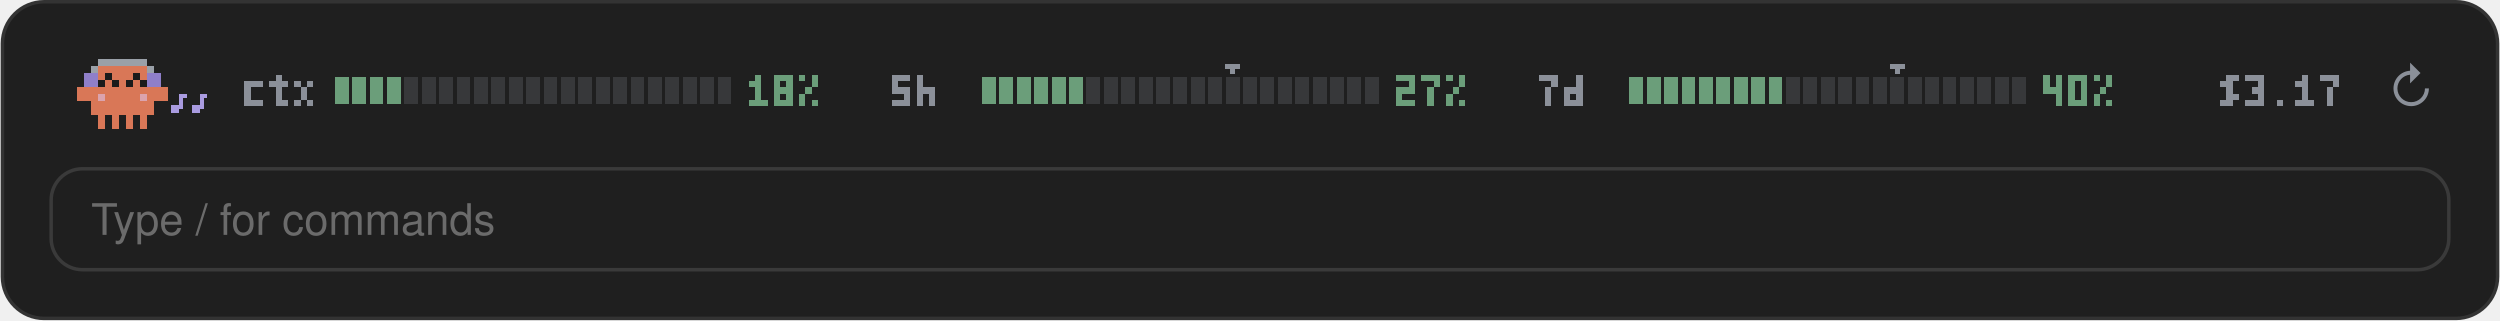
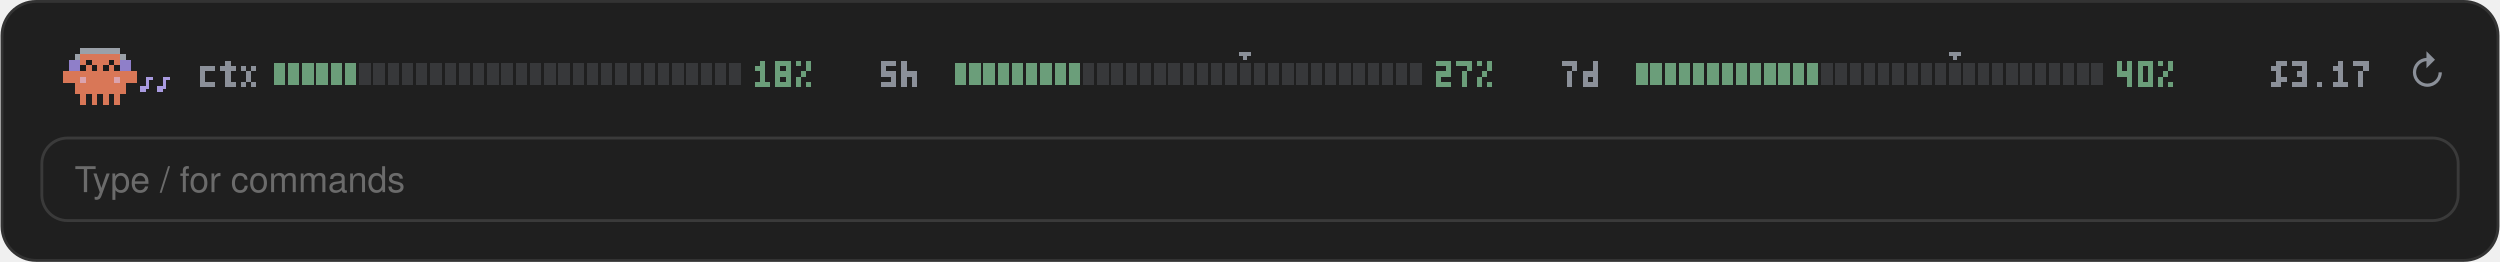
- <svg xmlns="http://www.w3.org/2000/svg" width="898" height="115" viewBox="0 0 718 92">
-   <rect x="0.5" y="0.5" width="717" height="91" rx="12" fill="#1f1f1f" stroke="#333" />
-   <svg x="14" y="14" width="660" height="24" viewBox="0 0 660 24" shape-rendering="crispEdges">
+ <svg xmlns="http://www.w3.org/2000/svg" width="1098" height="115" viewBox="0 0 878 92">
+   <rect x="0.5" y="0.5" width="877" height="91" rx="12" fill="#1f1f1f" stroke="#333" />
+   <svg x="14" y="14" width="820" height="24" viewBox="0 0 820 24" shape-rendering="crispEdges">
    <g transform="translate(8 5)">
      <path d="M6 14h2v2h-2zM10 14h2v2h-2zM14 14h2v2h-2zM18 14h2v2h-2zM6 16h2v2h-2zM10 16h2v2h-2zM14 16h2v2h-2z" fill="#D97757" />
      <g>
        <path d="M18 16h2v2h-2z" fill="#D97757" />
        <animate attributeName="opacity" values="1;0" keyTimes="0;0.5" calcMode="discrete" dur="1.4s" repeatCount="indefinite" />
      </g>
      <path d="M4 0h2v2h-2zM6 0h2v2h-2zM8 0h2v2h-2zM10 0h2v2h-2zM12 0h2v2h-2zM14 0h2v2h-2zM16 0h2v2h-2zM18 0h2v2h-2zM20 0h2v2h-2zM4 2h2v2h-2zM6 2h2v2h-2zM8 2h2v2h-2zM10 2h2v2h-2zM12 2h2v2h-2zM14 2h2v2h-2zM16 2h2v2h-2zM18 2h2v2h-2zM20 2h2v2h-2zM4 4h2v2h-2zM6 4h2v2h-2zM8 4h2v2h-2zM10 4h2v2h-2zM12 4h2v2h-2zM14 4h2v2h-2zM16 4h2v2h-2zM18 4h2v2h-2zM20 4h2v2h-2zM4 6h2v2h-2zM6 6h2v2h-2zM8 6h2v2h-2zM10 6h2v2h-2zM12 6h2v2h-2zM14 6h2v2h-2zM16 6h2v2h-2zM18 6h2v2h-2zM20 6h2v2h-2zM4 8h2v2h-2zM6 8h2v2h-2zM8 8h2v2h-2zM10 8h2v2h-2zM12 8h2v2h-2zM14 8h2v2h-2zM16 8h2v2h-2zM18 8h2v2h-2zM20 8h2v2h-2zM4 10h2v2h-2zM6 10h2v2h-2zM8 10h2v2h-2zM10 10h2v2h-2zM12 10h2v2h-2zM14 10h2v2h-2zM16 10h2v2h-2zM18 10h2v2h-2zM20 10h2v2h-2zM4 12h2v2h-2zM6 12h2v2h-2zM8 12h2v2h-2zM10 12h2v2h-2zM12 12h2v2h-2zM14 12h2v2h-2zM16 12h2v2h-2zM18 12h2v2h-2zM20 12h2v2h-2z" fill="#D97757" />
      <path d="M6 -2h2v2h-2zM8 -2h2v2h-2zM10 -2h2v2h-2zM12 -2h2v2h-2zM14 -2h2v2h-2zM16 -2h2v2h-2zM18 -2h2v2h-2zM4 0h2v2h-2zM20 0h2v2h-2z" fill="#9aa0a8" />
      <path d="M2 2h2v2h-2zM4 2h2v2h-2zM20 2h2v2h-2zM22 2h2v2h-2zM2 4h2v2h-2zM4 4h2v2h-2zM20 4h2v2h-2zM22 4h2v2h-2z" fill="#8f7fc9" />
      <path d="M8 2h2v2h-2zM16 2h2v2h-2zM6 4h2v2h-2zM10 4h2v2h-2zM14 4h2v2h-2zM18 4h2v2h-2z" fill="#1b1b1b" />
      <path d="M6 8h2v2h-2zM18 8h2v2h-2z" fill="#dba3ae" />
      <path d="M0 6h2v2h-2zM2 6h2v2h-2zM22 6h2v2h-2zM24 6h2v2h-2zM0 8h2v2h-2zM2 8h2v2h-2zM22 8h2v2h-2zM24 8h2v2h-2z" fill="#D97757" />
      <g transform="translate(27 8)">
        <path d="M2.2 0h1.1v1.1h-1.1zM3.3 0h1.1v1.1h-1.1zM2.2 1.1h1.1v1.1h-1.1zM2.2 2.2h1.1v1.1h-1.1zM0 3.3h1.1v1.1h-1.1zM1.1 3.3h1.1v1.1h-1.1zM2.2 3.3h1.1v1.1h-1.1zM0 4.4h1.1v1.1h-1.1zM1.1 4.4h1.1v1.1h-1.1z" fill="#a99be0" />
        <animateTransform attributeName="transform" type="translate" values="27 8;27 5;27 2;27 -1" keyTimes="0;0.25;0.5;0.75" calcMode="discrete" dur="3.2s" begin="-0s" repeatCount="indefinite" />
        <animate attributeName="opacity" values="1;1;1;0" keyTimes="0;0.25;0.5;0.75" calcMode="discrete" dur="3.2s" begin="-0s" repeatCount="indefinite" />
      </g>
      <g transform="translate(33 8)">
        <path d="M2.2 0h1.1v1.1h-1.1zM3.3 0h1.1v1.1h-1.1zM2.2 1.1h1.1v1.1h-1.1zM2.2 2.2h1.1v1.1h-1.1zM0 3.3h1.1v1.1h-1.1zM1.1 3.3h1.1v1.1h-1.1zM2.2 3.3h1.1v1.1h-1.1zM0 4.4h1.1v1.1h-1.1zM1.1 4.4h1.1v1.1h-1.1z" fill="#a99be0" />
        <animateTransform attributeName="transform" type="translate" values="33 8;33 5;33 2;33 -1" keyTimes="0;0.25;0.5;0.75" calcMode="discrete" dur="3.2s" begin="-1.6s" repeatCount="indefinite" />
        <animate attributeName="opacity" values="1;1;1;0" keyTimes="0;0.25;0.5;0.75" calcMode="discrete" dur="3.2s" begin="-1.6s" repeatCount="indefinite" />
      </g>
    </g>
    <g transform="translate(56 0)">
      <path d="M0 9.3h1.8v1.8h-1.8zM1.8 9.3h1.8v1.8h-1.8zM3.6 9.3h1.8v1.8h-1.8zM0 11.1h1.8v1.8h-1.8zM0 12.9h1.8v1.8h-1.8zM0 14.7h1.8v1.8h-1.8zM1.8 14.7h1.8v1.8h-1.8zM3.6 14.7h1.8v1.8h-1.8zM9 7.5h1.8v1.8h-1.8zM7.2 9.3h1.8v1.8h-1.8zM9 9.3h1.8v1.8h-1.8zM10.8 9.3h1.8v1.8h-1.8zM9 11.1h1.8v1.8h-1.8zM9 12.9h1.8v1.8h-1.8zM9 14.7h1.8v1.8h-1.8zM10.8 14.7h1.8v1.8h-1.8zM14.4 9.3h1.8v1.8h-1.8zM18 9.3h1.8v1.8h-1.8zM16.2 11.1h1.8v1.8h-1.8zM16.2 12.9h1.8v1.8h-1.8zM14.4 14.7h1.8v1.8h-1.8zM18 14.7h1.8v1.8h-1.8z" fill="#8b9099" />
      <g transform="translate(26 0)">
-         <path d="M20 8h4v8h-4zM25 8h4v8h-4zM30 8h4v8h-4zM35 8h4v8h-4zM40 8h4v8h-4zM45 8h4v8h-4zM50 8h4v8h-4zM55 8h4v8h-4zM60 8h4v8h-4zM65 8h4v8h-4zM70 8h4v8h-4zM75 8h4v8h-4zM80 8h4v8h-4zM85 8h4v8h-4zM90 8h4v8h-4zM95 8h4v8h-4zM100 8h4v8h-4zM105 8h4v8h-4zM110 8h4v8h-4z" fill="#8b9099" opacity="0.22" />
-         <path d="M0 8h4v8h-4zM5 8h4v8h-4zM10 8h4v8h-4zM15 8h4v8h-4z" fill="#6b9e7a" />
+         <path d="M30 8h4v8h-4zM35 8h4v8h-4zM40 8h4v8h-4zM45 8h4v8h-4zM50 8h4v8h-4zM55 8h4v8h-4zM60 8h4v8h-4zM65 8h4v8h-4zM70 8h4v8h-4zM75 8h4v8h-4zM80 8h4v8h-4zM85 8h4v8h-4zM90 8h4v8h-4zM95 8h4v8h-4zM100 8h4v8h-4zM105 8h4v8h-4zM110 8h4v8h-4zM115 8h4v8h-4zM120 8h4v8h-4zM125 8h4v8h-4zM130 8h4v8h-4zM135 8h4v8h-4zM140 8h4v8h-4zM145 8h4v8h-4zM150 8h4v8h-4zM155 8h4v8h-4zM160 8h4v8h-4z" fill="#8b9099" opacity="0.22" />
+         <path d="M0 8h4v8h-4zM5 8h4v8h-4zM10 8h4v8h-4zM15 8h4v8h-4zM20 8h4v8h-4zM25 8h4v8h-4z" fill="#6b9e7a" />
        <path d="M0 8h4v8h-4z" fill="#fff" opacity="0">
          <animate attributeName="opacity" values="0;0.45;0" keyTimes="0;0.33;0.67" calcMode="discrete" dur="360ms" fill="freeze" />
        </path>
        <path d="M5 8h4v8h-4z" fill="#fff" opacity="0">
          <animate attributeName="opacity" values="0;0.45;0" keyTimes="0;0.38;0.69" calcMode="discrete" dur="390ms" fill="freeze" />
        </path>
        <path d="M10 8h4v8h-4z" fill="#fff" opacity="0">
          <animate attributeName="opacity" values="0;0.45;0" keyTimes="0;0.43;0.71" calcMode="discrete" dur="420ms" fill="freeze" />
        </path>
        <path d="M15 8h4v8h-4z" fill="#fff" opacity="0">
          <animate attributeName="opacity" values="0;0.45;0" keyTimes="0;0.47;0.73" calcMode="discrete" dur="450ms" fill="freeze" />
        </path>
-         <path d="M15 8h4v8h-4z" fill="#fff" opacity="0">
+         <path d="M20 8h4v8h-4z" fill="#fff" opacity="0">
+           <animate attributeName="opacity" values="0;0.45;0" keyTimes="0;0.5;0.75" calcMode="discrete" dur="480ms" fill="freeze" />
+         </path>
+         <path d="M25 8h4v8h-4z" fill="#fff" opacity="0">
+           <animate attributeName="opacity" values="0;0.45;0" keyTimes="0;0.53;0.76" calcMode="discrete" dur="510ms" fill="freeze" />
+         </path>
+         <path d="M25 8h4v8h-4z" fill="#fff" opacity="0">
          <animate attributeName="opacity" values="0;0.25" keyTimes="0;0.5" calcMode="discrete" dur="2s" repeatCount="indefinite" />
        </path>
      </g>
-       <path d="M146.8 7.5h1.8v1.8h-1.8zM145 9.3h1.8v1.8h-1.8zM146.8 9.3h1.8v1.8h-1.8zM146.8 11.1h1.8v1.8h-1.8zM146.8 12.9h1.8v1.8h-1.8zM145 14.7h1.8v1.8h-1.8zM146.8 14.7h1.8v1.8h-1.8zM148.6 14.7h1.8v1.8h-1.8zM152.2 7.5h1.8v1.8h-1.8zM154 7.5h1.8v1.8h-1.8zM155.8 7.5h1.8v1.8h-1.8zM152.2 9.3h1.8v1.8h-1.8zM155.8 9.3h1.8v1.8h-1.8zM152.2 11.1h1.8v1.8h-1.8zM154 11.1h1.8v1.8h-1.8zM155.8 11.1h1.8v1.8h-1.8zM152.2 12.9h1.8v1.8h-1.8zM155.8 12.9h1.8v1.8h-1.8zM152.2 14.7h1.8v1.8h-1.8zM154 14.7h1.8v1.8h-1.8zM155.8 14.7h1.8v1.8h-1.8zM159.4 7.5h1.8v1.8h-1.8zM163 7.5h1.8v1.8h-1.8zM163 9.3h1.8v1.8h-1.8zM161.2 11.1h1.8v1.8h-1.8zM159.4 12.9h1.8v1.8h-1.8zM159.4 14.7h1.8v1.8h-1.8zM163 14.7h1.8v1.8h-1.8z" fill="#6b9e7a" />
+       <path d="M196.8 7.5h1.8v1.8h-1.8zM195 9.3h1.8v1.8h-1.8zM196.8 9.3h1.8v1.8h-1.8zM196.8 11.1h1.8v1.8h-1.8zM196.8 12.9h1.8v1.8h-1.8zM195 14.7h1.8v1.8h-1.8zM196.8 14.7h1.8v1.8h-1.8zM198.6 14.7h1.8v1.8h-1.8zM202.2 7.5h1.8v1.8h-1.8zM204 7.5h1.8v1.8h-1.8zM205.8 7.5h1.8v1.8h-1.8zM202.2 9.3h1.8v1.8h-1.8zM205.8 9.3h1.8v1.8h-1.8zM202.2 11.1h1.8v1.8h-1.8zM204 11.1h1.8v1.8h-1.8zM205.8 11.1h1.8v1.8h-1.8zM202.2 12.9h1.8v1.8h-1.8zM205.8 12.9h1.8v1.8h-1.8zM202.2 14.7h1.8v1.8h-1.8zM204 14.7h1.8v1.8h-1.8zM205.8 14.7h1.8v1.8h-1.8zM209.4 7.5h1.8v1.8h-1.8zM213 7.5h1.8v1.8h-1.8zM213 9.3h1.8v1.8h-1.8zM211.2 11.1h1.8v1.8h-1.8zM209.4 12.9h1.8v1.8h-1.8zM209.4 14.7h1.8v1.8h-1.8zM213 14.7h1.8v1.8h-1.8z" fill="#6b9e7a" />
    </g>
-     <g transform="translate(242 0)">
+     <g transform="translate(295.33 0)">
      <path d="M0 7.5h1.8v1.8h-1.8zM1.8 7.5h1.8v1.8h-1.8zM3.6 7.5h1.8v1.8h-1.8zM0 9.3h1.8v1.8h-1.8zM0 11.1h1.8v1.8h-1.8zM1.8 11.1h1.8v1.8h-1.8zM3.6 11.1h1.8v1.8h-1.8zM3.6 12.9h1.8v1.8h-1.8zM0 14.7h1.8v1.8h-1.8zM1.8 14.7h1.8v1.8h-1.8zM3.6 14.7h1.8v1.8h-1.8zM7.2 7.5h1.8v1.8h-1.8zM7.2 9.3h1.8v1.8h-1.8zM7.2 11.1h1.8v1.8h-1.8zM9 11.1h1.8v1.8h-1.8zM10.8 11.1h1.8v1.8h-1.8zM7.2 12.9h1.8v1.8h-1.8zM10.8 12.9h1.8v1.8h-1.8zM7.2 14.7h1.8v1.8h-1.8zM10.8 14.7h1.8v1.8h-1.8z" fill="#8b9099" />
      <g transform="translate(26 0)">
-         <path d="M30 8h4v8h-4zM35 8h4v8h-4zM40 8h4v8h-4zM45 8h4v8h-4zM50 8h4v8h-4zM55 8h4v8h-4zM60 8h4v8h-4zM65 8h4v8h-4zM70 8h4v8h-4zM75 8h4v8h-4zM80 8h4v8h-4zM85 8h4v8h-4zM90 8h4v8h-4zM95 8h4v8h-4zM100 8h4v8h-4zM105 8h4v8h-4zM110 8h4v8h-4z" fill="#8b9099" opacity="0.22" />
-         <path d="M0 8h4v8h-4zM5 8h4v8h-4zM10 8h4v8h-4zM15 8h4v8h-4zM20 8h4v8h-4zM25 8h4v8h-4z" fill="#6b9e7a" />
+         <path d="M45 8h4v8h-4zM50 8h4v8h-4zM55 8h4v8h-4zM60 8h4v8h-4zM65 8h4v8h-4zM70 8h4v8h-4zM75 8h4v8h-4zM80 8h4v8h-4zM85 8h4v8h-4zM90 8h4v8h-4zM95 8h4v8h-4zM100 8h4v8h-4zM105 8h4v8h-4zM110 8h4v8h-4zM115 8h4v8h-4zM120 8h4v8h-4zM125 8h4v8h-4zM130 8h4v8h-4zM135 8h4v8h-4zM140 8h4v8h-4zM145 8h4v8h-4zM150 8h4v8h-4zM155 8h4v8h-4zM160 8h4v8h-4z" fill="#8b9099" opacity="0.22" />
+         <path d="M0 8h4v8h-4zM5 8h4v8h-4zM10 8h4v8h-4zM15 8h4v8h-4zM20 8h4v8h-4zM25 8h4v8h-4zM30 8h4v8h-4zM35 8h4v8h-4zM40 8h4v8h-4z" fill="#6b9e7a" />
        <path d="M0 8h4v8h-4z" fill="#fff" opacity="0">
          <animate attributeName="opacity" values="0;0.45;0" keyTimes="0;0.52;0.76" calcMode="discrete" dur="500ms" fill="freeze" />
        </path>
        <path d="M5 8h4v8h-4z" fill="#fff" opacity="0">
          <animate attributeName="opacity" values="0;0.45;0" keyTimes="0;0.55;0.77" calcMode="discrete" dur="530ms" fill="freeze" />
        </path>
        <path d="M10 8h4v8h-4z" fill="#fff" opacity="0">
          <animate attributeName="opacity" values="0;0.45;0" keyTimes="0;0.57;0.79" calcMode="discrete" dur="560ms" fill="freeze" />
        </path>
        <path d="M15 8h4v8h-4z" fill="#fff" opacity="0">
          <animate attributeName="opacity" values="0;0.45;0" keyTimes="0;0.59;0.8" calcMode="discrete" dur="590ms" fill="freeze" />
        </path>
        <path d="M20 8h4v8h-4z" fill="#fff" opacity="0">
          <animate attributeName="opacity" values="0;0.45;0" keyTimes="0;0.61;0.81" calcMode="discrete" dur="620ms" fill="freeze" />
        </path>
        <path d="M25 8h4v8h-4z" fill="#fff" opacity="0">
          <animate attributeName="opacity" values="0;0.45;0" keyTimes="0;0.63;0.82" calcMode="discrete" dur="650ms" fill="freeze" />
        </path>
-         <path d="M25 8h4v8h-4z" fill="#fff" opacity="0">
+         <path d="M30 8h4v8h-4z" fill="#fff" opacity="0">
+           <animate attributeName="opacity" values="0;0.45;0" keyTimes="0;0.65;0.82" calcMode="discrete" dur="680ms" fill="freeze" />
+         </path>
+         <path d="M35 8h4v8h-4z" fill="#fff" opacity="0">
+           <animate attributeName="opacity" values="0;0.45;0" keyTimes="0;0.66;0.83" calcMode="discrete" dur="710ms" fill="freeze" />
+         </path>
+         <path d="M40 8h4v8h-4z" fill="#fff" opacity="0">
+           <animate attributeName="opacity" values="0;0.45;0" keyTimes="0;0.68;0.84" calcMode="discrete" dur="740ms" fill="freeze" />
+         </path>
+         <path d="M40 8h4v8h-4z" fill="#fff" opacity="0">
          <animate attributeName="opacity" values="0;0.25" keyTimes="0;0.5" calcMode="discrete" dur="2s" repeatCount="indefinite" />
        </path>
-         <path d="M69.9 4.4h1.4v1.4h-1.4zM71.3 4.4h1.4v1.4h-1.4zM72.7 4.4h1.4v1.4h-1.4zM71.3 5.8h1.4v1.4h-1.4z" fill="#8b9099" />
+         <path d="M99.9 4.4h1.4v1.4h-1.4zM101.3 4.4h1.4v1.4h-1.4zM102.7 4.4h1.4v1.4h-1.4zM101.3 5.8h1.4v1.4h-1.4z" fill="#8b9099" />
      </g>
-       <path d="M145 7.5h1.8v1.8h-1.8zM146.8 7.5h1.8v1.8h-1.8zM148.6 7.5h1.8v1.8h-1.8zM148.6 9.3h1.8v1.8h-1.8zM145 11.1h1.8v1.8h-1.8zM146.8 11.1h1.8v1.8h-1.8zM148.6 11.1h1.8v1.8h-1.8zM145 12.9h1.8v1.8h-1.8zM145 14.7h1.8v1.8h-1.8zM146.8 14.7h1.8v1.8h-1.8zM148.6 14.7h1.8v1.8h-1.8zM152.2 7.5h1.8v1.8h-1.8zM154 7.5h1.8v1.8h-1.8zM155.8 7.5h1.8v1.8h-1.8zM155.8 9.3h1.8v1.8h-1.8zM154 11.1h1.8v1.8h-1.8zM154 12.9h1.8v1.8h-1.8zM154 14.7h1.8v1.8h-1.8zM159.4 7.5h1.8v1.8h-1.8zM163 7.5h1.8v1.8h-1.8zM163 9.3h1.8v1.8h-1.8zM161.2 11.1h1.8v1.8h-1.8zM159.4 12.9h1.8v1.8h-1.8zM159.4 14.7h1.8v1.8h-1.8zM163 14.7h1.8v1.8h-1.8z" fill="#6b9e7a" />
+       <path d="M195 7.5h1.8v1.8h-1.8zM196.8 7.5h1.8v1.8h-1.8zM198.6 7.5h1.8v1.8h-1.8zM198.6 9.3h1.8v1.8h-1.8zM195 11.1h1.8v1.8h-1.8zM196.8 11.1h1.8v1.8h-1.8zM198.6 11.1h1.8v1.8h-1.8zM195 12.9h1.8v1.8h-1.8zM195 14.7h1.8v1.8h-1.8zM196.8 14.7h1.8v1.8h-1.8zM198.6 14.7h1.8v1.8h-1.8zM202.2 7.5h1.8v1.8h-1.8zM204 7.5h1.8v1.8h-1.8zM205.8 7.5h1.8v1.8h-1.8zM205.8 9.3h1.8v1.8h-1.8zM204 11.1h1.8v1.8h-1.8zM204 12.9h1.8v1.8h-1.8zM204 14.7h1.8v1.8h-1.8zM209.4 7.5h1.8v1.8h-1.8zM213 7.5h1.8v1.8h-1.8zM213 9.3h1.8v1.8h-1.8zM211.2 11.1h1.8v1.8h-1.8zM209.4 12.9h1.8v1.8h-1.8zM209.4 14.7h1.8v1.8h-1.8zM213 14.7h1.8v1.8h-1.8z" fill="#6b9e7a" />
    </g>
-     <g transform="translate(428 0)">
+     <g transform="translate(534.67 0)">
      <path d="M0 7.5h1.8v1.8h-1.8zM1.8 7.5h1.8v1.8h-1.8zM3.6 7.5h1.8v1.8h-1.8zM3.6 9.3h1.8v1.8h-1.8zM1.8 11.1h1.8v1.8h-1.8zM1.8 12.9h1.8v1.8h-1.8zM1.8 14.7h1.8v1.8h-1.8zM10.8 7.5h1.8v1.8h-1.8zM10.8 9.3h1.8v1.8h-1.8zM7.2 11.1h1.8v1.8h-1.8zM9 11.1h1.8v1.8h-1.8zM10.8 11.1h1.8v1.8h-1.8zM7.2 12.9h1.8v1.8h-1.8zM10.8 12.9h1.8v1.8h-1.8zM7.2 14.7h1.8v1.8h-1.8zM9 14.7h1.8v1.8h-1.8zM10.8 14.7h1.8v1.8h-1.8z" fill="#8b9099" />
      <g transform="translate(26 0)">
-         <path d="M45 8h4v8h-4zM50 8h4v8h-4zM55 8h4v8h-4zM60 8h4v8h-4zM65 8h4v8h-4zM70 8h4v8h-4zM75 8h4v8h-4zM80 8h4v8h-4zM85 8h4v8h-4zM90 8h4v8h-4zM95 8h4v8h-4zM100 8h4v8h-4zM105 8h4v8h-4zM110 8h4v8h-4z" fill="#8b9099" opacity="0.22" />
-         <path d="M0 8h4v8h-4zM5 8h4v8h-4zM10 8h4v8h-4zM15 8h4v8h-4zM20 8h4v8h-4zM25 8h4v8h-4zM30 8h4v8h-4zM35 8h4v8h-4zM40 8h4v8h-4z" fill="#6b9e7a" />
+         <path d="M65 8h4v8h-4zM70 8h4v8h-4zM75 8h4v8h-4zM80 8h4v8h-4zM85 8h4v8h-4zM90 8h4v8h-4zM95 8h4v8h-4zM100 8h4v8h-4zM105 8h4v8h-4zM110 8h4v8h-4zM115 8h4v8h-4zM120 8h4v8h-4zM125 8h4v8h-4zM130 8h4v8h-4zM135 8h4v8h-4zM140 8h4v8h-4zM145 8h4v8h-4zM150 8h4v8h-4zM155 8h4v8h-4zM160 8h4v8h-4z" fill="#8b9099" opacity="0.22" />
+         <path d="M0 8h4v8h-4zM5 8h4v8h-4zM10 8h4v8h-4zM15 8h4v8h-4zM20 8h4v8h-4zM25 8h4v8h-4zM30 8h4v8h-4zM35 8h4v8h-4zM40 8h4v8h-4zM45 8h4v8h-4zM50 8h4v8h-4zM55 8h4v8h-4zM60 8h4v8h-4z" fill="#6b9e7a" />
        <path d="M0 8h4v8h-4z" fill="#fff" opacity="0">
          <animate attributeName="opacity" values="0;0.45;0" keyTimes="0;0.63;0.81" calcMode="discrete" dur="640ms" fill="freeze" />
        </path>
        <path d="M5 8h4v8h-4z" fill="#fff" opacity="0">
          <animate attributeName="opacity" values="0;0.45;0" keyTimes="0;0.64;0.82" calcMode="discrete" dur="670ms" fill="freeze" />
        </path>
        <path d="M10 8h4v8h-4z" fill="#fff" opacity="0">
          <animate attributeName="opacity" values="0;0.45;0" keyTimes="0;0.66;0.83" calcMode="discrete" dur="700ms" fill="freeze" />
        </path>
        <path d="M15 8h4v8h-4z" fill="#fff" opacity="0">
          <animate attributeName="opacity" values="0;0.45;0" keyTimes="0;0.67;0.84" calcMode="discrete" dur="730ms" fill="freeze" />
        </path>
        <path d="M20 8h4v8h-4z" fill="#fff" opacity="0">
          <animate attributeName="opacity" values="0;0.45;0" keyTimes="0;0.68;0.84" calcMode="discrete" dur="760ms" fill="freeze" />
        </path>
        <path d="M25 8h4v8h-4z" fill="#fff" opacity="0">
          <animate attributeName="opacity" values="0;0.45;0" keyTimes="0;0.7;0.85" calcMode="discrete" dur="790ms" fill="freeze" />
        </path>
        <path d="M30 8h4v8h-4z" fill="#fff" opacity="0">
          <animate attributeName="opacity" values="0;0.45;0" keyTimes="0;0.71;0.85" calcMode="discrete" dur="820ms" fill="freeze" />
        </path>
        <path d="M35 8h4v8h-4z" fill="#fff" opacity="0">
          <animate attributeName="opacity" values="0;0.45;0" keyTimes="0;0.72;0.86" calcMode="discrete" dur="850ms" fill="freeze" />
        </path>
        <path d="M40 8h4v8h-4z" fill="#fff" opacity="0">
          <animate attributeName="opacity" values="0;0.45;0" keyTimes="0;0.73;0.86" calcMode="discrete" dur="880ms" fill="freeze" />
        </path>
-         <path d="M40 8h4v8h-4z" fill="#fff" opacity="0">
+         <path d="M45 8h4v8h-4z" fill="#fff" opacity="0">
+           <animate attributeName="opacity" values="0;0.45;0" keyTimes="0;0.74;0.87" calcMode="discrete" dur="910ms" fill="freeze" />
+         </path>
+         <path d="M50 8h4v8h-4z" fill="#fff" opacity="0">
+           <animate attributeName="opacity" values="0;0.45;0" keyTimes="0;0.74;0.87" calcMode="discrete" dur="940ms" fill="freeze" />
+         </path>
+         <path d="M55 8h4v8h-4z" fill="#fff" opacity="0">
+           <animate attributeName="opacity" values="0;0.45;0" keyTimes="0;0.75;0.88" calcMode="discrete" dur="970ms" fill="freeze" />
+         </path>
+         <path d="M60 8h4v8h-4z" fill="#fff" opacity="0">
+           <animate attributeName="opacity" values="0;0.45;0" keyTimes="0;0.76;0.88" calcMode="discrete" dur="1000ms" fill="freeze" />
+         </path>
+         <path d="M60 8h4v8h-4z" fill="#fff" opacity="0">
          <animate attributeName="opacity" values="0;0.25" keyTimes="0;0.5" calcMode="discrete" dur="2s" repeatCount="indefinite" />
        </path>
-         <path d="M74.9 4.4h1.4v1.4h-1.4zM76.3 4.4h1.4v1.4h-1.4zM77.7 4.4h1.4v1.4h-1.4zM76.3 5.8h1.4v1.4h-1.4z" fill="#8b9099" />
+         <path d="M109.9 4.4h1.4v1.4h-1.4zM111.3 4.4h1.4v1.4h-1.4zM112.7 4.4h1.4v1.4h-1.4zM111.3 5.8h1.4v1.4h-1.4z" fill="#8b9099" />
      </g>
-       <path d="M145 7.5h1.8v1.8h-1.8zM148.6 7.5h1.8v1.8h-1.8zM145 9.3h1.8v1.8h-1.8zM148.6 9.3h1.8v1.8h-1.8zM145 11.1h1.8v1.8h-1.8zM146.8 11.1h1.8v1.8h-1.8zM148.6 11.1h1.8v1.8h-1.8zM148.6 12.9h1.8v1.8h-1.8zM148.6 14.7h1.8v1.8h-1.8zM152.2 7.5h1.8v1.8h-1.8zM154 7.5h1.8v1.8h-1.8zM155.8 7.5h1.8v1.8h-1.8zM152.2 9.3h1.8v1.8h-1.8zM155.8 9.3h1.8v1.8h-1.8zM152.2 11.1h1.8v1.8h-1.8zM155.8 11.1h1.8v1.8h-1.8zM152.2 12.9h1.8v1.8h-1.8zM155.8 12.9h1.8v1.8h-1.8zM152.2 14.7h1.8v1.8h-1.8zM154 14.7h1.8v1.8h-1.8zM155.8 14.7h1.8v1.8h-1.8zM159.4 7.5h1.8v1.8h-1.8zM163 7.5h1.8v1.8h-1.8zM163 9.3h1.8v1.8h-1.8zM161.2 11.1h1.8v1.8h-1.8zM159.4 12.9h1.8v1.8h-1.8zM159.4 14.7h1.8v1.8h-1.8zM163 14.7h1.8v1.8h-1.8z" fill="#6b9e7a" />
+       <path d="M195 7.5h1.8v1.8h-1.8zM198.6 7.5h1.8v1.8h-1.8zM195 9.3h1.8v1.8h-1.8zM198.6 9.3h1.8v1.8h-1.8zM195 11.1h1.8v1.8h-1.8zM196.8 11.1h1.8v1.8h-1.8zM198.6 11.1h1.8v1.8h-1.8zM198.6 12.9h1.8v1.8h-1.8zM198.6 14.7h1.8v1.8h-1.8zM202.2 7.5h1.8v1.8h-1.8zM204 7.5h1.8v1.8h-1.8zM205.8 7.5h1.8v1.8h-1.8zM202.2 9.3h1.8v1.8h-1.8zM205.8 9.3h1.8v1.8h-1.8zM202.2 11.1h1.8v1.8h-1.8zM205.8 11.1h1.8v1.8h-1.8zM202.2 12.9h1.8v1.8h-1.8zM205.8 12.9h1.8v1.8h-1.8zM202.2 14.7h1.8v1.8h-1.8zM204 14.7h1.8v1.8h-1.8zM205.8 14.7h1.8v1.8h-1.8zM209.4 7.5h1.8v1.8h-1.8zM213 7.5h1.8v1.8h-1.8zM213 9.3h1.8v1.8h-1.8zM211.2 11.1h1.8v1.8h-1.8zM209.4 12.9h1.8v1.8h-1.8zM209.4 14.7h1.8v1.8h-1.8zM213 14.7h1.8v1.8h-1.8z" fill="#6b9e7a" />
    </g>
-     <path d="M625.6 7.5h1.8v1.8h-1.8zM627.4 7.5h1.8v1.8h-1.8zM623.8 9.3h1.8v1.8h-1.8zM625.6 9.3h1.8v1.8h-1.8zM625.6 11.1h1.8v1.8h-1.8zM625.6 12.9h1.8v1.8h-1.8zM627.4 12.9h1.8v1.8h-1.8zM623.8 14.7h1.8v1.8h-1.8zM625.6 14.7h1.8v1.8h-1.8zM631 7.5h1.8v1.8h-1.8zM632.8 7.5h1.8v1.8h-1.8zM634.6 7.5h1.8v1.8h-1.8zM634.6 9.3h1.8v1.8h-1.8zM632.8 11.1h1.8v1.8h-1.8zM634.6 11.1h1.8v1.8h-1.8zM634.6 12.9h1.8v1.8h-1.8zM631 14.7h1.8v1.8h-1.8zM632.8 14.7h1.8v1.8h-1.8zM634.6 14.7h1.8v1.8h-1.8zM640 14.7h1.8v1.8h-1.8zM647.2 7.5h1.8v1.8h-1.8zM645.4 9.3h1.8v1.8h-1.8zM647.2 9.3h1.8v1.8h-1.8zM647.2 11.1h1.8v1.8h-1.8zM647.2 12.9h1.8v1.8h-1.8zM645.4 14.7h1.8v1.8h-1.8zM647.2 14.7h1.8v1.8h-1.8zM649 14.7h1.8v1.8h-1.8zM652.6 7.5h1.8v1.8h-1.8zM654.4 7.5h1.8v1.8h-1.8zM656.2 7.5h1.8v1.8h-1.8zM656.2 9.3h1.8v1.8h-1.8zM654.4 11.1h1.8v1.8h-1.8zM654.4 12.9h1.8v1.8h-1.8zM654.4 14.7h1.8v1.8h-1.8z" fill="#8b9099" />
+     <path d="M785.6 7.5h1.8v1.8h-1.8zM787.4 7.5h1.8v1.8h-1.8zM783.8 9.3h1.8v1.8h-1.8zM785.6 9.3h1.8v1.8h-1.8zM785.6 11.1h1.8v1.8h-1.8zM785.6 12.9h1.8v1.8h-1.8zM787.4 12.9h1.8v1.8h-1.8zM783.8 14.7h1.8v1.8h-1.8zM785.6 14.7h1.8v1.8h-1.8zM791 7.5h1.8v1.8h-1.8zM792.8 7.5h1.8v1.8h-1.8zM794.6 7.5h1.8v1.8h-1.8zM794.6 9.3h1.8v1.8h-1.8zM792.8 11.1h1.8v1.8h-1.8zM794.6 11.1h1.8v1.8h-1.8zM794.6 12.9h1.8v1.8h-1.8zM791 14.7h1.8v1.8h-1.8zM792.8 14.7h1.8v1.8h-1.8zM794.6 14.7h1.8v1.8h-1.8zM800 14.7h1.8v1.8h-1.8zM807.2 7.5h1.8v1.8h-1.8zM805.4 9.3h1.8v1.8h-1.8zM807.2 9.3h1.8v1.8h-1.8zM807.2 11.1h1.8v1.8h-1.8zM807.2 12.9h1.8v1.8h-1.8zM805.4 14.7h1.8v1.8h-1.8zM807.2 14.7h1.8v1.8h-1.8zM809 14.7h1.8v1.8h-1.8zM812.6 7.5h1.8v1.8h-1.8zM814.4 7.5h1.8v1.8h-1.8zM816.2 7.5h1.8v1.8h-1.8zM816.2 9.3h1.8v1.8h-1.8zM814.4 11.1h1.8v1.8h-1.8zM814.4 12.9h1.8v1.8h-1.8zM814.4 14.7h1.8v1.8h-1.8z" fill="#8b9099" />
  </svg>
-   <text x="686" y="30.5" fill="#8b9099" style="font: 14px -apple-system, 'Segoe UI', Helvetica, Arial, sans-serif">↻</text>
-   <rect x="14.5" y="48.5" width="689" height="29" rx="9" fill="none" stroke="#3a3a3a" />
+   <text x="846" y="30.5" fill="#8b9099" style="font: 14px -apple-system, 'Segoe UI', Helvetica, Arial, sans-serif">↻</text>
+   <rect x="14.5" y="48.5" width="849" height="29" rx="9" fill="none" stroke="#3a3a3a" />
  <text x="26" y="67.5" fill="#6b6b6b" style="font: 12.5px -apple-system, 'Segoe UI', Helvetica, Arial, sans-serif">Type / for commands</text>
</svg>
